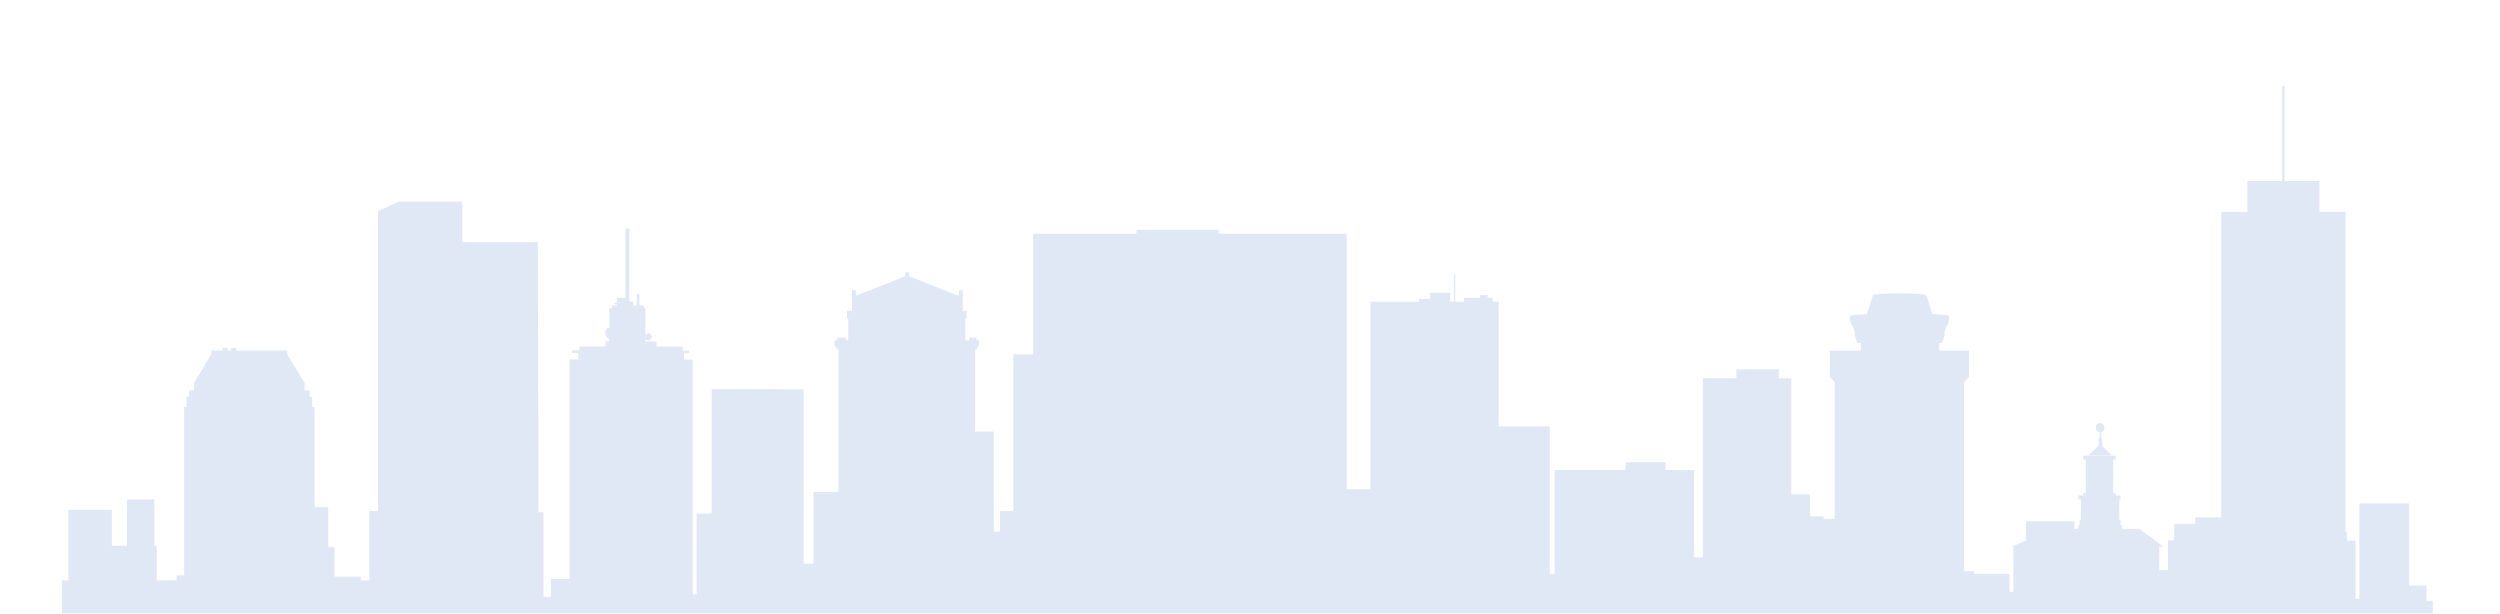
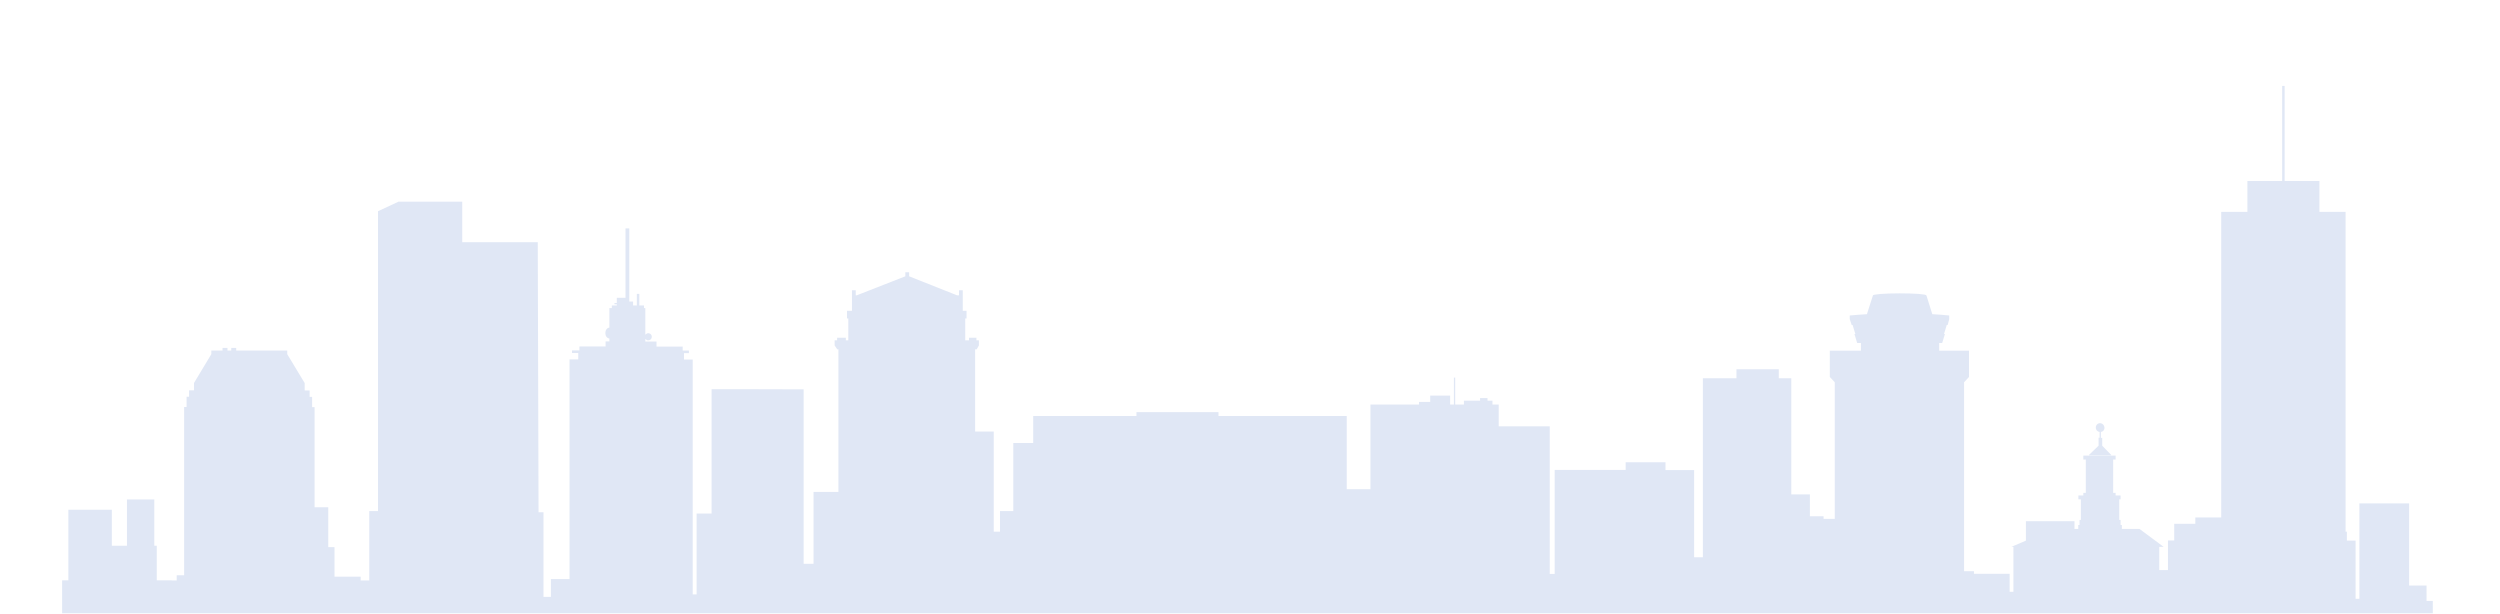
- <svg xmlns="http://www.w3.org/2000/svg" xmlns:xlink="http://www.w3.org/1999/xlink" id="Layer_1" x="0px" y="0px" viewBox="0 0 1920 471">
-   <style>.st0{clip-path:url(#SVGID_2_);} .st1{fill:none;} .st2{fill:#e0e7f5;}</style>
+ <svg xmlns="http://www.w3.org/2000/svg" viewBox="0 0 1920 471">
  <defs>
-     <path id="SVGID_1_" d="M0 0h1920v471H0z" />
+     <style>.a{fill:none;}.b{clip-path:url(#a);}.c{fill:#e0e7f5;}</style>
+     <clipPath id="a">
+       <rect class="a" width="1920" height="471" />
+     </clipPath>
  </defs>
-   <clipPath id="SVGID_2_">
-     <use xlink:href="#SVGID_1_" overflow="visible" />
-   </clipPath>
-   <g class="st0">
-     <path class="st1" d="M1622.1 350.1l-.2-.2h-18.1l-.2.2h18.5zM277 471v5.4h4.7v-2h1.9V471H277zm-145.1 0h3.8v5.3h-3.8V471zm285.5 0v3.3h1.9v2h3.8V471h-5.7zm1391.7 0h1.9v5.4h-1.9V471zM980.8-110.5h5.2-5.2z" />
-     <path class="st2" d="M1614.5 342.3v-6h-1v-4.6c1.7-.1 2.8-1.6 2.7-3.3-.1-1.9-1.6-3.4-3.4-3.4h-.1c-1.8.1-3.2 1.6-3.1 3.4 0 1.7 1.2 3.2 2.9 3.3v4.5h-.8v6.1l-7.9 7.6h18.1l-7.4-7.6z" />
-     <path class="st2" d="M571.3 298.9h-24.8v95.5H535v62.1h-3V276.1h-6.7v-4.9h3.8v-2h-4.8v-3h-20.1v-3.9h-8.6v-2c1 .7 1.3 1.1 2.2 1.1 1.5.1 2.7-1.1 2.8-2.6.1-1.5-1-2.8-2.5-2.9h-.3c-.9 0-1.2.5-2.2 1.1v-20.4h-1v-2H491v-8.9h-1.9v8.9h-2.9v-3h-2.9v-56.2h-2.9v53.3h-6.7v4h-1.8v1h1.8v.9h-3.8v2H468v15c-1.9.2-3.1 2-3.1 4.2s1.2 3.9 3.1 4.2v2.2h-2.9v3.9H445v3h-5.7v2h4.8v4.9h-6.7v168.7h-14.3v13.7h-5.7v-65h-3.8L413 186h-58v-31.1h-49l-15.7 7.3v230.3h-6.7v53.3H277v-2.9h-20.1v-22.7h-4.8v-30.6h-10.5v-76.9h-1.9v-7.9h-1.9v-4.9H234v-5.7L220.6 272v-2.8h-39.2v-2h-3.8v2h-2.9v-2h-3.8v2h-8.6v2.8L149 294.1v5.7h-3.8v4.9h-1.9v7.9h-1.9v129.2h-5.7v4h-3.8v-.1h-11.5v-26.6h-1.9v-35.5h-21v35.5H85.9v-27.6H52.5v54.2h-4.8v30.6H42V646h1836V476.3h-9.6v-14.8h-4.8v-11.8h-13.4v-63.1H1812v73.3h-2.9v-44.7h-6.7v-6.9h-1V162.7h-20.1V139h-26.7V66h-1.9v73H1726v23.7h-20.1v234.7H1686v4.9h-16.2v12.8h-4.8v22.7h-6.7V420h3.4l-18.6-13.8h-13.5v-3h-1v-3.9h-1v-15.8h1v-3h-3.8v-2h-1.9v-25.6h1.9v-3h-2.9l.2.2h-18.5l.2-.2h-3.8v3h1.9v25.6h-1.9v2h-3.8v3h1.9v15.8h-1v3.9h-1v3h-2.9v-5.9h-37.3v14.9l-11.2 4.8h1.6v34.5h-2.9v-13.8H1516v-2h-7.6V293.6l3.8-4.1v-20.2h-22.9v-5.9h2.3l2.1-6.9h-.7l2.1-6.9h.7l1.2-4.5v-2.8c-3.8-.4-8.5-.8-13-1l-4.5-14.4h-.1c0-1-9.2-1.6-20.5-1.6s-20.5.7-20.5 1.6l-4.6 14.4c-4.5.3-9.4.6-13.2 1v2.8l1.5 4.5h.7l2.1 6.9h-.7l2.1 6.9h2.9v5.9h-23.9v20.2l3.8 4.1v104.9h-8.6v-2H1390v-16.8h-14.3v-89.2h-9.6v-6.9h-32.5v6.9h-25.8V428h-6.7v-67h-22v-6h-30.6v5.9H1194v79.9h-3.8V327.4H1151v-95.7h-4.8v-3h-3.8v-2h-5.7v2h-12.4v3h-6.7V211h-1v20.7h-2.9v-6.9h-15.3v4.9h-8.6v2h-37.3v144h-18.2V179.5h-98.5v-3h-63v3h-79.3v92.7h-15.3v120.3H768v15.8h-4.8v-76.9h-14.3v-63.1h1.2l1.7-3v-3.9h-1.9v-2h-5.7v2h-2.9v-16.8h1v-5.9h-2.9v-15.8h-2.9v3.9H735l-36.8-14.6v-3.1h-2.9v3.1L658 226.8h-.8v-3.9h-2.9v15.8h-3.8v5.9h1v16.8h-1.9v-2h-6.7v2H641v3.9l2 3h.9v109.5h-19.1V433h-7.6V299h-9.6l-36.3-.1zM131.9 476.3V471h3.8v5.3h-3.8zm149.8-1.9v2H277V471h6.6v3.4h-1.9zm137.6 1.9v-2h-1.9V471h5.7v5.3h-3.8zm1389.8.1V471h1.9v5.4h-1.9z" />
+   <g class="b">
+     <path class="a" d="M1622.1,350.1l-.2-.2h-18.1l-.2.2h18.5ZM277,471v5.4h4.7v-2h1.9V471Zm-145.1,0h3.8v5.3h-3.8Zm285.5,0v3.3h1.9v2h3.8V471h-5.7Zm1391.7,0h1.9v5.4h-1.9ZM980.8-110.5Z" />
+     <path class="c" d="M1614.5,342.3v-6h-1v-4.6a2.969,2.969,0,0,0,2.709-3.208q0-.046-.009-.092a3.5,3.5,0,0,0-3.4-3.4h-.1a3.246,3.246,0,0,0-3.1,3.385v.015a3.194,3.194,0,0,0,2.9,3.3v4.5h-.8v6.1l-7.9,7.6h18.1l-7.4-7.6Z" />
+     <path class="c" d="M571.3,298.9H546.5v95.5H535v62.1h-3V276.1h-6.7v-4.9h3.8v-2h-4.8v-3H504.2v-3.9h-8.6v-2c1,.7,1.3,1.1,2.2,1.1a2.756,2.756,0,0,0,.3-5.5h-.3c-.9,0-1.2.5-2.2,1.1V236.6h-1v-2H491v-8.9h-1.9v8.9h-2.9v-3h-2.9V175.4h-2.9v53.3h-6.7v4h-1.8v1h1.8v.9h-3.8v2H468v15c-1.9.2-3.1,2-3.1,4.2s1.2,3.9,3.1,4.2v2.2h-2.9v3.9H445v3h-5.7v2h4.8V276h-6.7V444.7H423.1v13.7h-5.7v-65h-3.8L413,186H355V154.9H306l-15.7,7.3V392.5h-6.7v53.3H277v-2.9H256.9V420.2h-4.8V389.6H241.6V312.7h-1.9v-7.9h-1.9v-4.9H234v-5.7L220.6,272v-2.8H181.4v-2h-3.8v2h-2.9v-2h-3.8v2h-8.6V272L149,294.1v5.7h-3.8v4.9h-1.9v7.9h-1.9V441.8h-5.7v4h-3.8v-.1H120.4V419.1h-1.9V383.6h-21v35.5H85.9V391.5H52.5v54.2H47.7v30.6H42V646H1878V476.3h-9.6V461.5h-4.8V449.7h-13.4V386.6H1812v73.3h-2.9V415.2h-6.7v-6.9h-1V162.7h-20.1V139h-26.7V66h-1.9v73H1726v23.7h-20.1V397.4H1686v4.9h-16.2v12.8H1665v22.7h-6.7V420h3.4l-18.6-13.8h-13.5v-3h-1v-3.9h-1V383.5h1v-3h-3.8v-2h-1.9V352.9h1.9v-3h-2.9l.2.2h-18.5l.2-.2H1600v3h1.9v25.6H1600v2h-3.8v3h1.9v15.8h-1v3.9h-1v3h-2.9v-5.9h-37.3v14.9l-11.2,4.8h1.6v34.5h-2.9V440.7H1516v-2h-7.6V293.6l3.8-4.1V269.3h-22.9v-5.9h2.3l2.1-6.9h-.7l2.1-6.9h.7l1.2-4.5v-2.8c-3.8-.4-8.5-.8-13-1l-4.5-14.4h-.1c0-1-9.2-1.6-20.5-1.6s-20.5.7-20.5,1.6l-4.6,14.4c-4.5.3-9.4.6-13.2,1v2.8l1.5,4.5h.7l2.1,6.9h-.7l2.1,6.9h2.9v5.9h-23.9v20.2l3.8,4.1V398.5h-8.6v-2H1390V379.7h-14.3V290.5h-9.6v-6.9h-32.5v6.9h-25.8V428h-6.7V361h-22v-6h-30.6v5.9H1194v79.9h-3.8V327.4H1151V310.7h-4.8v-3h-3.8v-2h-5.7v2h-12.4v3h-6.7V290h-1v20.7h-2.9v-6.9h-15.3v4.9h-8.6v2h-37.3v65h-18.2V319.5H935.8v-3h-63v3H793.5v20.7H778.2v52.3H768v15.8h-4.8V331.4H748.9V268.3h1.2l1.7-3v-3.9h-1.9v-2h-5.7v2h-2.9V244.6h1v-5.9h-2.9V222.9h-2.9v3.9H735l-36.8-14.6v-3.1h-2.9v3.1L658,226.8h-.8v-3.9h-2.9v15.8h-3.8v5.9h1v16.8h-1.9v-2h-6.7v2H641v3.9l2,3h.9V377.8H624.8V433h-7.6V299h-9.6l-36.3-.1ZM131.9,476.3V471h3.8v5.3Zm149.8-1.9v2H277V471h6.6v3.4Zm137.6,1.9v-2h-1.9V471h5.7v5.3h-3.8Zm1389.8.1V471h1.9v5.4Z" />
  </g>
</svg>
